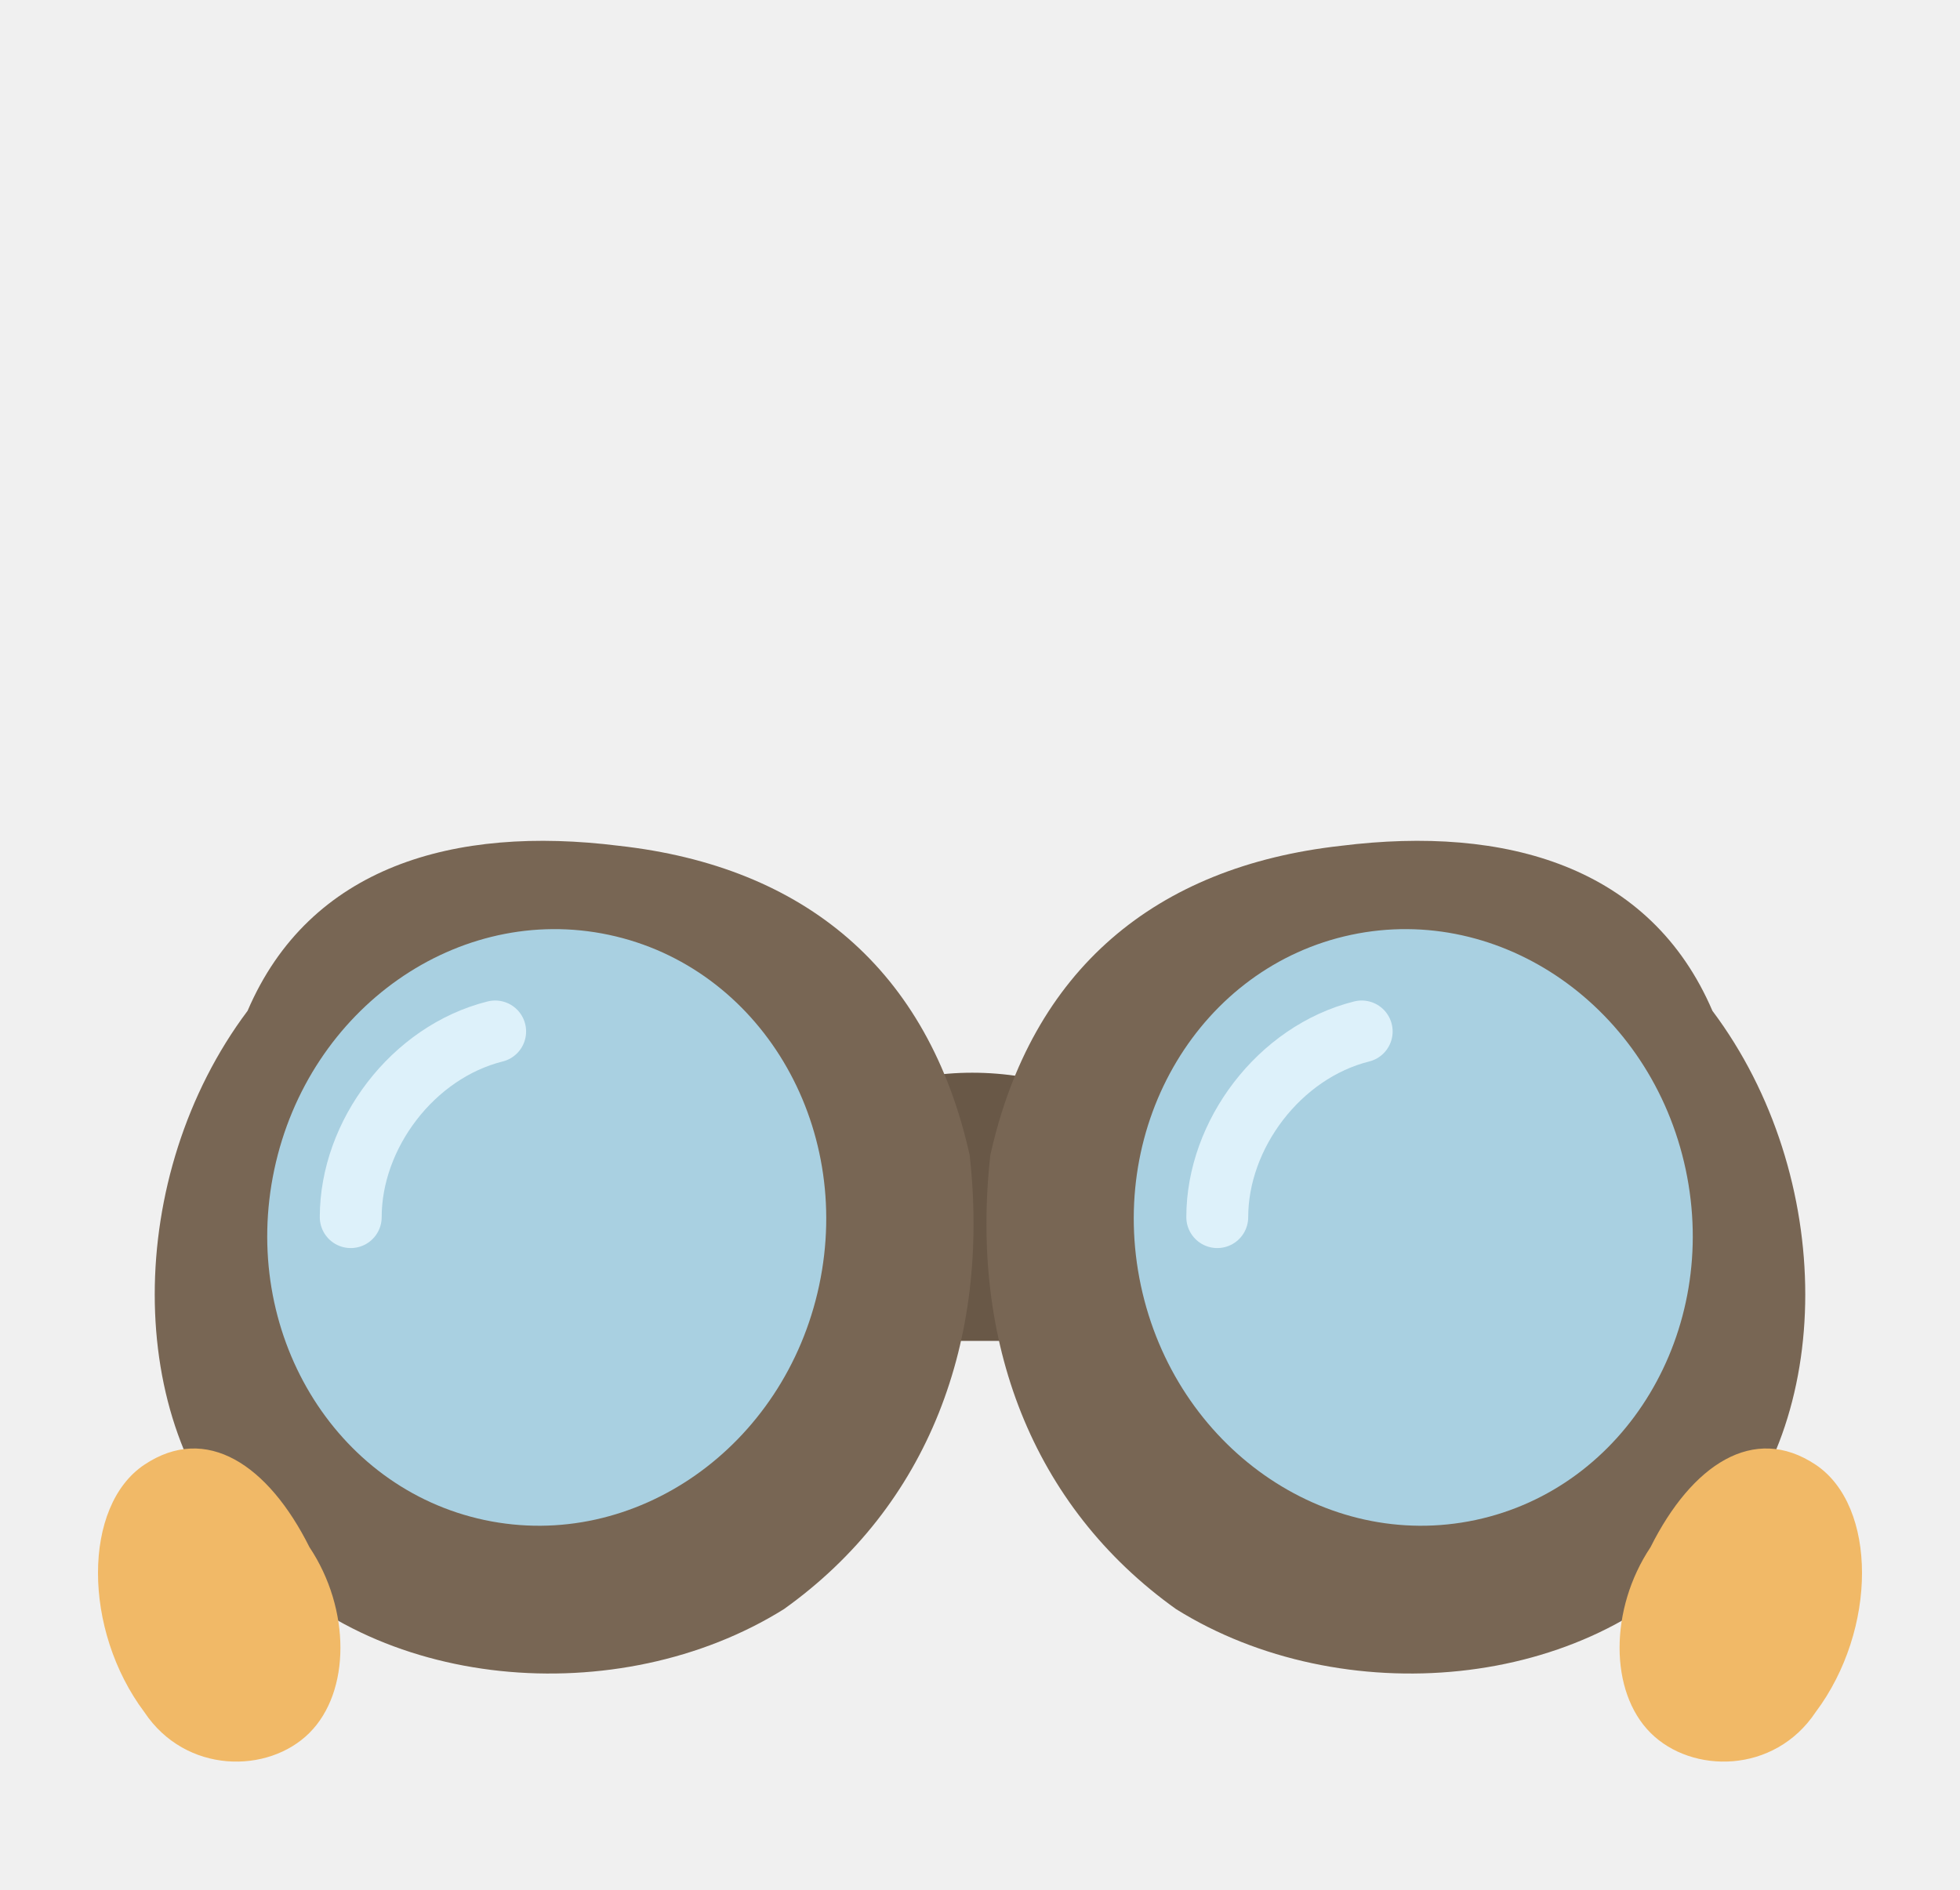
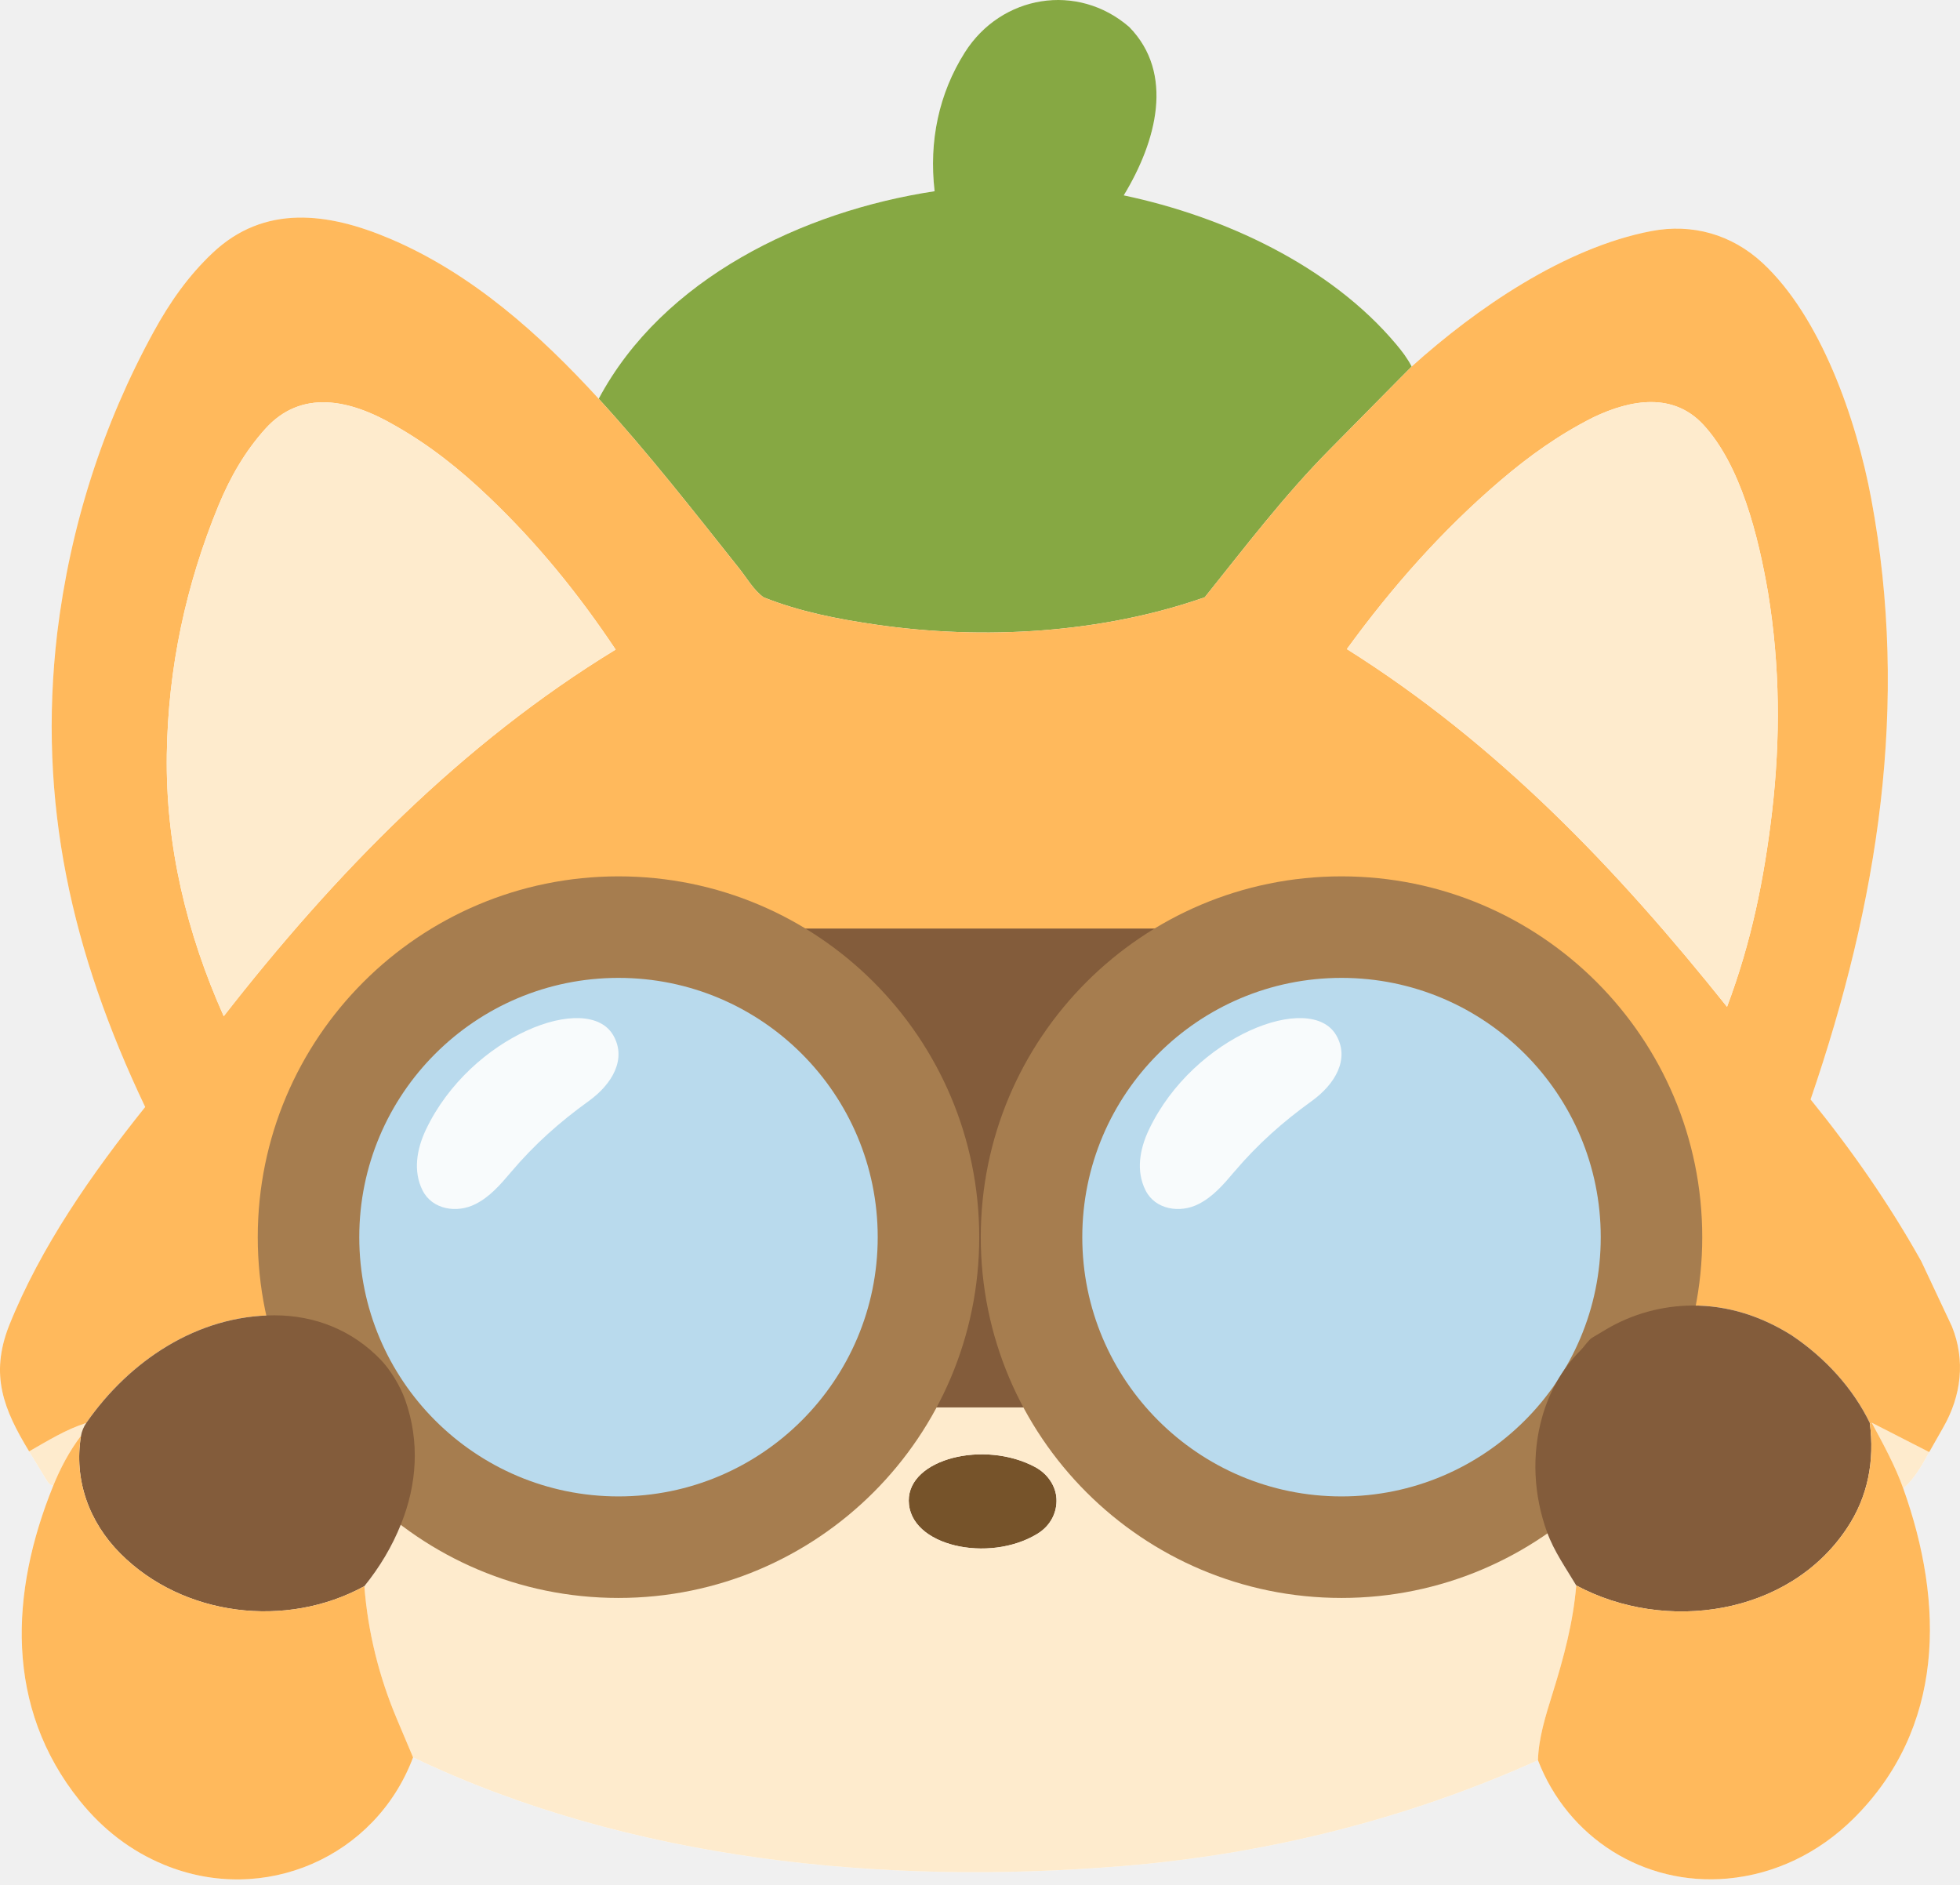
- <svg xmlns="http://www.w3.org/2000/svg" width="95" height="91.607" viewBox="0 0 95 91.607" fill="none">
-   <path fill="#695847" d="M39 55c4-4 12-4 17 0l2 10H37z" />
-   <path fill="#786654" d="M12 49c3-7 10-9 18-8 9 1 15 6 17 15 1 9-2 17-9 22-8 5-20 4-26-3-6-6-6-18 0-26zM83 49c-3-7-10-9-18-8-9 1-15 6-17 15-1 9 2 17 9 22 8 5 20 4 26-3 6-6 6-18 0-26z" />
-   <ellipse cx="26.5" cy="59.5" rx="13.5" ry="14.5" transform="rotate(12 26.5 59.5)" fill="#A9D0E1" />
-   <ellipse cx="68.5" cy="59.5" rx="13.5" ry="14.5" transform="rotate(-12 68.5 59.5)" fill="#A9D0E1" />
-   <path d="M17 59c0-4 3-8 7-9m35 9c0-4 3-8 7-9" stroke="#DDF1FA" stroke-width="3" stroke-linecap="round" />
-   <path fill="#F1B967" d="M15 75c-2-4-5-6-8-4-3 2-3 8 0 12 2 3 6 3 8 1 2-2 2-6 0-9zm65 0c2-4 5-6 8-4 3 2 3 8 0 12-2 3-6 3-8 1-2-2-2-6 0-9z" />
+ <svg xmlns="http://www.w3.org/2000/svg" width="104" height="100" viewBox="0 0 104 100" fill="none">
+   <g clip-path="url(#clip0_275_2293)">
+     <path d="M31.768 21.156C28.654 17.753 25.073 14.532 20.727 12.678C17.393 11.255 14.018 10.835 11.281 13.419C9.999 14.63 9.021 16.019 8.157 17.595C5.436 22.557 3.727 27.935 3.036 33.582C1.983 42.567 3.81 50.551 7.703 58.73C4.89 62.245 2.152 66.151 0.476 70.344C-0.545 72.961 0.198 74.781 1.545 77.002L2.473 78.531C2.559 78.672 2.644 78.773 2.826 78.82C0.528 84.48 0.241 90.575 4.235 95.539C5.457 97.059 6.945 98.208 8.72 98.938C14.011 101.115 19.934 98.526 21.919 93.235C33.385 98.711 46.842 100.037 59.522 99.005C67.204 98.379 74.663 96.51 81.606 93.387C83.185 97.486 87.204 100.065 91.659 99.665C94.204 99.436 96.515 98.293 98.329 96.503C103.205 91.691 103.18 85.089 100.989 78.966C101.629 78.416 101.996 77.693 102.367 77.04L103.125 75.705C104.068 74.044 104.299 72.175 103.571 70.37L101.947 66.918C100.242 63.87 98.279 61.051 96.073 58.329C99.66 47.855 101.326 37.367 99.29 26.459C98.504 22.249 96.617 16.81 93.516 13.944C91.891 12.44 89.797 11.843 87.624 12.259C83.025 13.136 78.327 16.364 74.905 19.448C74.678 19.005 74.402 18.646 74.088 18.271C70.591 14.103 64.969 11.489 59.627 10.365C61.37 7.498 62.33 3.891 59.917 1.43C57.178 -0.942 53.127 -0.277 51.191 2.786C49.818 4.962 49.281 7.491 49.592 10.145C42.581 11.209 35.171 14.775 31.768 21.156Z" fill="#FDFDFD" />
+     <path d="M74.905 19.448L74.296 20.06L70.548 23.855C68.126 26.307 66.087 28.99 63.927 31.687C58.466 33.6 52.199 33.969 46.493 33.141C44.424 32.84 42.456 32.458 40.519 31.691C39.993 31.316 39.63 30.671 39.214 30.147C36.766 27.069 34.383 24.015 31.768 21.156C35.171 14.775 42.581 11.209 49.592 10.145C49.281 7.491 49.818 4.962 51.191 2.786C53.127 -0.277 57.178 -0.942 59.917 1.43C62.33 3.891 61.37 7.498 59.627 10.365C64.969 11.489 70.591 14.103 74.088 18.271C74.402 18.646 74.678 19.005 74.905 19.448Z" fill="#86A843" />
+     <path d="M55.043 81.376C52.471 82.945 48.235 82.033 48.219 79.618C48.204 77.389 52.23 76.39 54.922 77.83C55.612 78.2 56.025 78.857 56.058 79.517C56.094 80.215 55.764 80.938 55.043 81.376Z" fill="#76532A" />
+     <path d="M55.559 74.653C55.747 74.693 55.823 74.784 55.94 74.996C59.019 80.548 64.23 84.102 70.642 84.49C74.756 84.739 78.755 83.686 82.086 81.28C82.454 82.301 83.095 83.201 83.637 84.113C83.474 86.071 82.977 87.929 82.386 89.825C82.007 91.04 81.641 92.199 81.606 93.387C74.663 96.51 67.204 98.379 59.522 99.005C46.842 100.037 33.385 98.711 21.919 93.235L21.06 91.202C20.095 88.919 19.519 86.569 19.333 84.153C20.151 83.138 20.802 82.059 21.287 80.84C26.903 85.253 35.293 85.755 41.472 82.153C44.403 80.444 46.767 77.97 48.4 75.014C48.535 74.772 48.54 74.685 48.768 74.642C51.022 74.216 53.31 74.182 55.559 74.653ZM55.043 81.376C55.764 80.938 56.094 80.215 56.058 79.517C56.025 78.857 55.612 78.2 54.922 77.83C52.23 76.39 48.204 77.389 48.219 79.618C48.235 82.033 52.471 82.945 55.043 81.376Z" fill="#FEEBCD" />
+     <path d="M102.367 77.04C101.996 77.693 101.629 78.416 100.989 78.966C100.559 77.764 99.936 76.626 99.316 75.48L102.367 77.04Z" fill="#FEEBCD" />
+     <path d="M4.576 75.495C4.441 75.688 4.335 75.945 4.298 76.172C3.676 76.993 3.199 77.899 2.826 78.82C2.644 78.773 2.559 78.672 2.473 78.531L1.545 77.002C2.53 76.442 3.478 75.845 4.576 75.495Z" fill="#FEEBCD" />
+     <path d="M103.571 70.37L101.947 66.918C100.242 63.87 98.279 61.051 96.073 58.329C99.66 47.855 101.326 37.367 99.29 26.459C98.504 22.249 96.617 16.81 93.516 13.944C91.891 12.44 89.797 11.843 87.624 12.259C83.025 13.136 78.327 16.364 74.905 19.448L74.296 20.06L70.548 23.855C68.126 26.307 66.087 28.99 63.927 31.687C58.466 33.6 52.199 33.969 46.493 33.141C44.424 32.84 42.456 32.458 40.519 31.691C39.993 31.316 39.63 30.671 39.214 30.147C36.766 27.069 34.383 24.015 31.768 21.156C28.654 17.753 25.073 14.532 20.727 12.678C17.393 11.255 14.018 10.835 11.281 13.419C9.999 14.63 9.021 16.019 8.157 17.595C5.436 22.557 3.727 27.935 3.036 33.582C1.983 42.567 3.81 50.551 7.703 58.73C4.89 62.245 2.152 66.151 0.476 70.344C-0.545 72.961 0.198 74.781 1.545 77.002C2.53 76.442 3.478 75.845 4.576 75.495C6.869 72.193 10.474 69.783 14.566 69.783C13.407 64.398 14.753 58.847 18.062 54.449C22.202 48.948 28.907 46.314 35.699 47.355C37.267 47.594 38.82 47.466 40.252 48.147C40.848 48.43 41.531 48.538 42.147 48.992C42.395 49.178 42.871 49.475 43.191 49.523L46.772 49.544L57.41 49.547L57.93 49.534L58.031 49.541L62.346 49.576L62.649 49.541L62.893 49.559C64.443 48.74 66.12 47.963 67.93 47.567C73.889 46.264 80.091 48.038 84.43 52.305C88.948 56.745 90.911 63.1 89.791 69.264C91.657 69.251 93.446 69.817 95.075 70.848C96.852 72.041 98.326 73.656 99.214 75.493C99.231 75.538 99.282 75.534 99.316 75.48L102.367 77.04L103.125 75.705C104.068 74.044 104.299 72.175 103.571 70.37ZM11.872 53.913C9.909 49.522 8.78 44.858 8.851 40.018C8.919 35.436 9.863 31.029 11.587 26.837C12.217 25.311 12.995 23.959 14.068 22.762C15.986 20.622 18.579 21.188 20.961 22.579C22.81 23.627 24.404 24.899 25.949 26.375C28.496 28.805 30.676 31.477 32.667 34.463C24.491 39.45 17.772 46.346 11.872 53.913ZM94.023 43.106C93.607 46.617 92.942 49.95 91.639 53.415C85.805 46.112 79.463 39.463 71.466 34.437C73.873 31.131 76.526 28.131 79.603 25.503C81.158 24.174 82.733 23.055 84.536 22.145C86.588 21.161 88.799 20.835 90.371 22.523C92.368 24.669 93.305 28.468 93.814 31.44C94.45 35.331 94.481 39.169 94.023 43.106Z" fill="#FFB95C" />
+     <path d="M32.667 34.463C24.491 39.45 17.772 46.346 11.872 53.913C9.909 49.522 8.78 44.858 8.851 40.018C8.919 35.436 9.863 31.029 11.587 26.837C12.216 25.311 12.995 23.959 14.068 22.762C15.985 20.622 18.579 21.188 20.961 22.579C22.81 23.627 24.403 24.899 25.949 26.375C28.496 28.805 30.675 31.477 32.667 34.463Z" fill="#FEEBCD" />
+     <path d="M91.639 53.415C85.806 46.112 79.463 39.463 71.467 34.437C73.873 31.131 76.526 28.131 79.603 25.503C81.158 24.174 82.733 23.055 84.536 22.145C86.588 21.161 88.799 20.835 90.371 22.523C92.368 24.669 93.305 28.468 93.814 31.438C94.45 35.331 94.481 39.169 94.023 43.106C93.607 46.617 92.942 49.95 91.639 53.415Z" fill="#FEEBCD" />
+     <path d="M75.904 49.264H39.545V74.669H75.904V49.264Z" fill="#835C3B" />
+     <path d="M32.818 84.777C43.389 84.777 51.959 76.207 51.959 65.636C51.959 55.064 43.389 46.494 32.818 46.494C22.246 46.494 13.677 55.064 13.677 65.636C13.677 76.207 22.246 84.777 32.818 84.777Z" fill="#A67D4F" />
+     <path d="M32.818 80.442C40.995 80.442 47.624 73.813 47.624 65.636C47.624 57.458 40.995 50.829 32.818 50.829C24.64 50.829 18.012 57.458 18.012 65.636C18.012 73.813 24.64 80.442 32.818 80.442Z" fill="#B9DAED" stroke-width="2.103" stroke-miterlimit="10" stroke="#A67D4F" />
+     <path d="M27.116 62.182C26.531 62.873 25.994 63.492 25.23 63.88C24.247 64.381 22.934 64.178 22.419 63.151C21.913 62.14 22.108 60.967 22.601 59.93C24.972 54.943 31.196 52.57 32.545 54.935C33.258 56.183 32.491 57.512 31.237 58.417C29.714 59.513 28.366 60.705 27.116 62.182Z" fill="#F8FBFC" />
+     <path d="M71.182 84.777C81.754 84.777 90.323 76.207 90.323 65.636C90.323 55.064 81.754 46.494 71.182 46.494C60.611 46.494 52.041 55.064 52.041 65.636C52.041 76.207 60.611 84.777 71.182 84.777Z" fill="#A67D4F" />
+     <path d="M71.182 80.442C79.359 80.442 85.989 73.813 85.989 65.636C85.989 57.458 79.359 50.829 71.182 50.829C63.005 50.829 56.376 57.458 56.376 65.636C56.376 73.813 63.005 80.442 71.182 80.442Z" fill="#B9DAED" stroke-width="2.103" stroke-miterlimit="10" stroke="#A67D4F" />
+     <path d="M65.479 62.182C64.894 62.873 64.358 63.492 63.595 63.88C62.61 64.381 61.297 64.178 60.783 63.151C60.269 62.124 60.471 60.967 60.965 59.93C63.337 54.943 69.559 52.57 70.908 54.935C71.621 56.183 70.855 57.512 69.6 58.417C68.077 59.513 66.731 60.705 65.479 62.182Z" fill="#F8FBFC" />
+     <path d="M89.791 69.264C91.657 69.251 93.446 69.817 95.075 70.848C96.852 72.041 98.326 73.657 99.214 75.493C99.475 77.491 99.122 79.406 97.993 81.087C94.915 85.716 88.368 86.651 83.637 84.113C83.095 83.201 82.454 82.301 82.086 81.28C81.38 79.326 81.262 77.196 81.826 75.188C82.195 73.878 82.865 72.642 83.855 71.651C84.075 71.431 84.289 71.085 84.482 70.97L85.217 70.532C86.629 69.694 88.211 69.274 89.791 69.264Z" fill="#835C3B" />
+     <path d="M14.566 69.783C16.711 69.783 18.694 70.57 20.206 72.144C20.732 72.693 21.248 73.553 21.506 74.286C22.282 76.496 22.123 78.745 21.287 80.84C20.802 82.059 20.151 83.138 19.333 84.153C15.191 86.427 9.705 85.757 6.38 82.414C4.706 80.731 3.915 78.496 4.298 76.172C4.335 75.945 4.441 75.688 4.576 75.495C6.869 72.193 10.474 69.783 14.566 69.783Z" fill="#835C3B" />
+     <path d="M100.989 78.966C103.181 85.089 103.205 91.691 98.329 96.503C96.515 98.293 94.204 99.436 91.659 99.665C87.204 100.065 83.185 97.486 81.606 93.387C81.641 92.199 82.007 91.04 82.386 89.825C82.977 87.929 83.474 86.071 83.637 84.113C88.368 86.651 94.915 85.716 97.993 81.087C99.122 79.406 99.475 77.491 99.214 75.493C99.231 75.538 99.282 75.535 99.316 75.48C99.936 76.626 100.559 77.764 100.989 78.966Z" fill="#FFB95C" />
+     <path d="M19.333 84.153C19.522 86.569 20.097 88.919 21.06 91.202L21.919 93.235C19.934 98.526 14.011 101.115 8.72 98.938C6.944 98.207 5.457 97.059 4.235 95.539C0.241 90.574 0.528 84.48 2.826 78.82C3.199 77.899 3.676 76.993 4.298 76.172C3.915 78.496 4.706 80.731 6.38 82.414C9.705 85.757 15.191 86.427 19.333 84.153Z" fill="#FFB95C" />
+   </g>
+   <defs>
+     <clipPath id="clip0_275_2293">
+       <rect width="104" height="99.711" fill="white" />
+     </clipPath>
+   </defs>
</svg>
